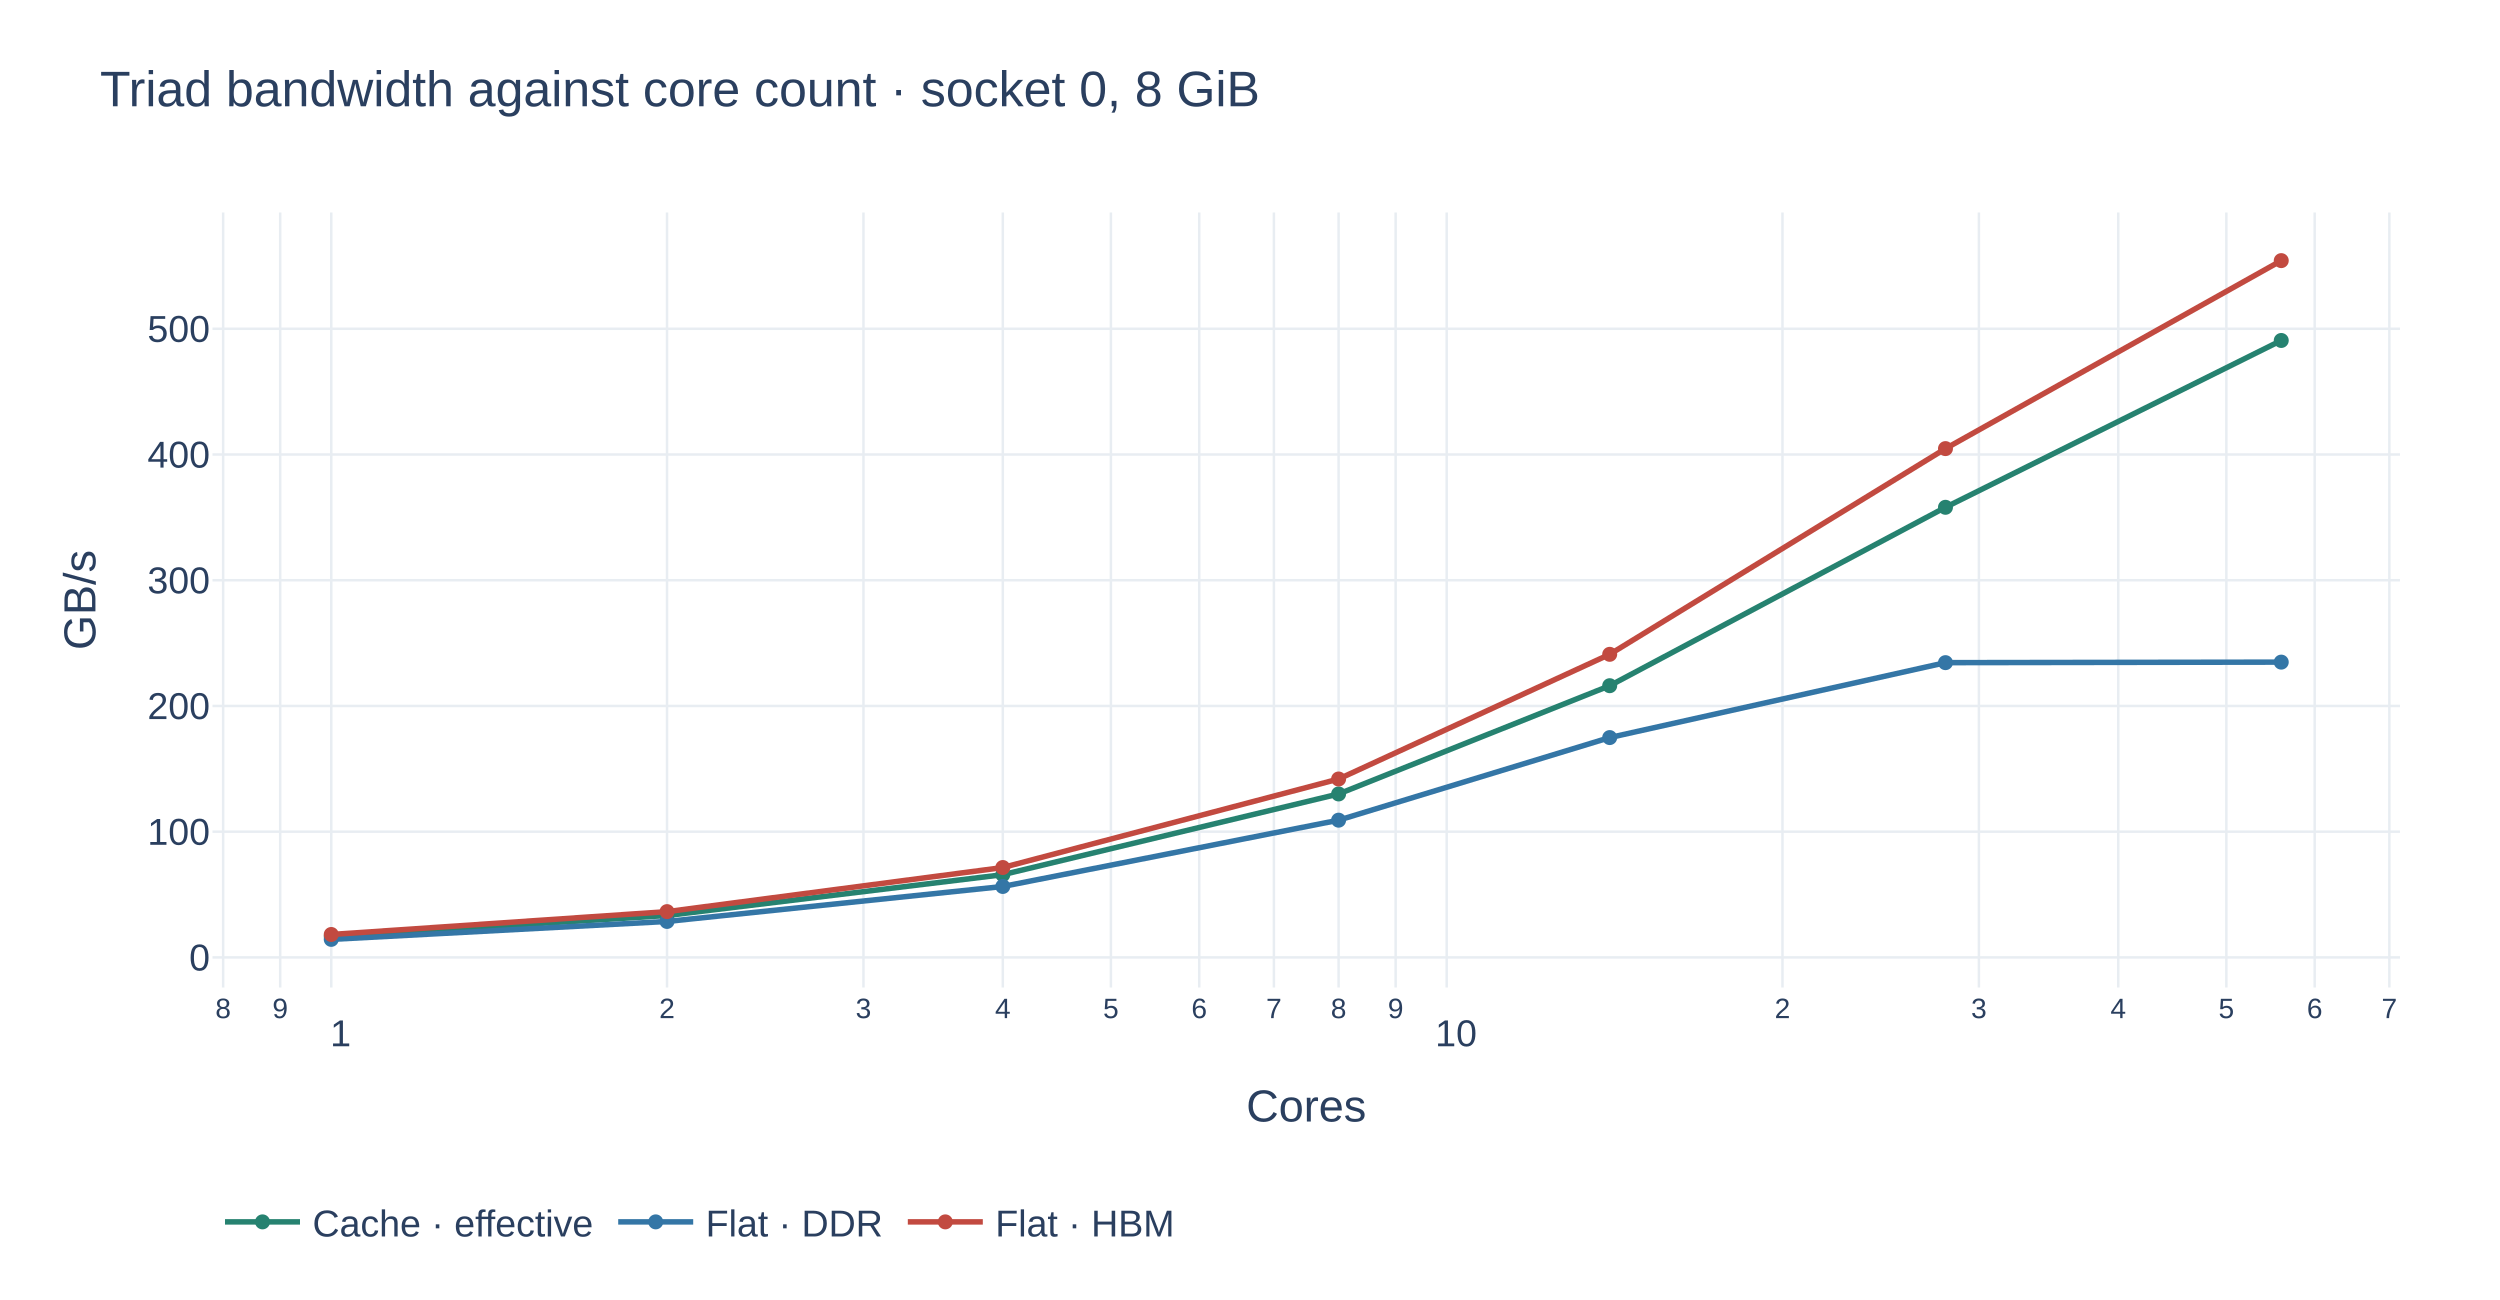
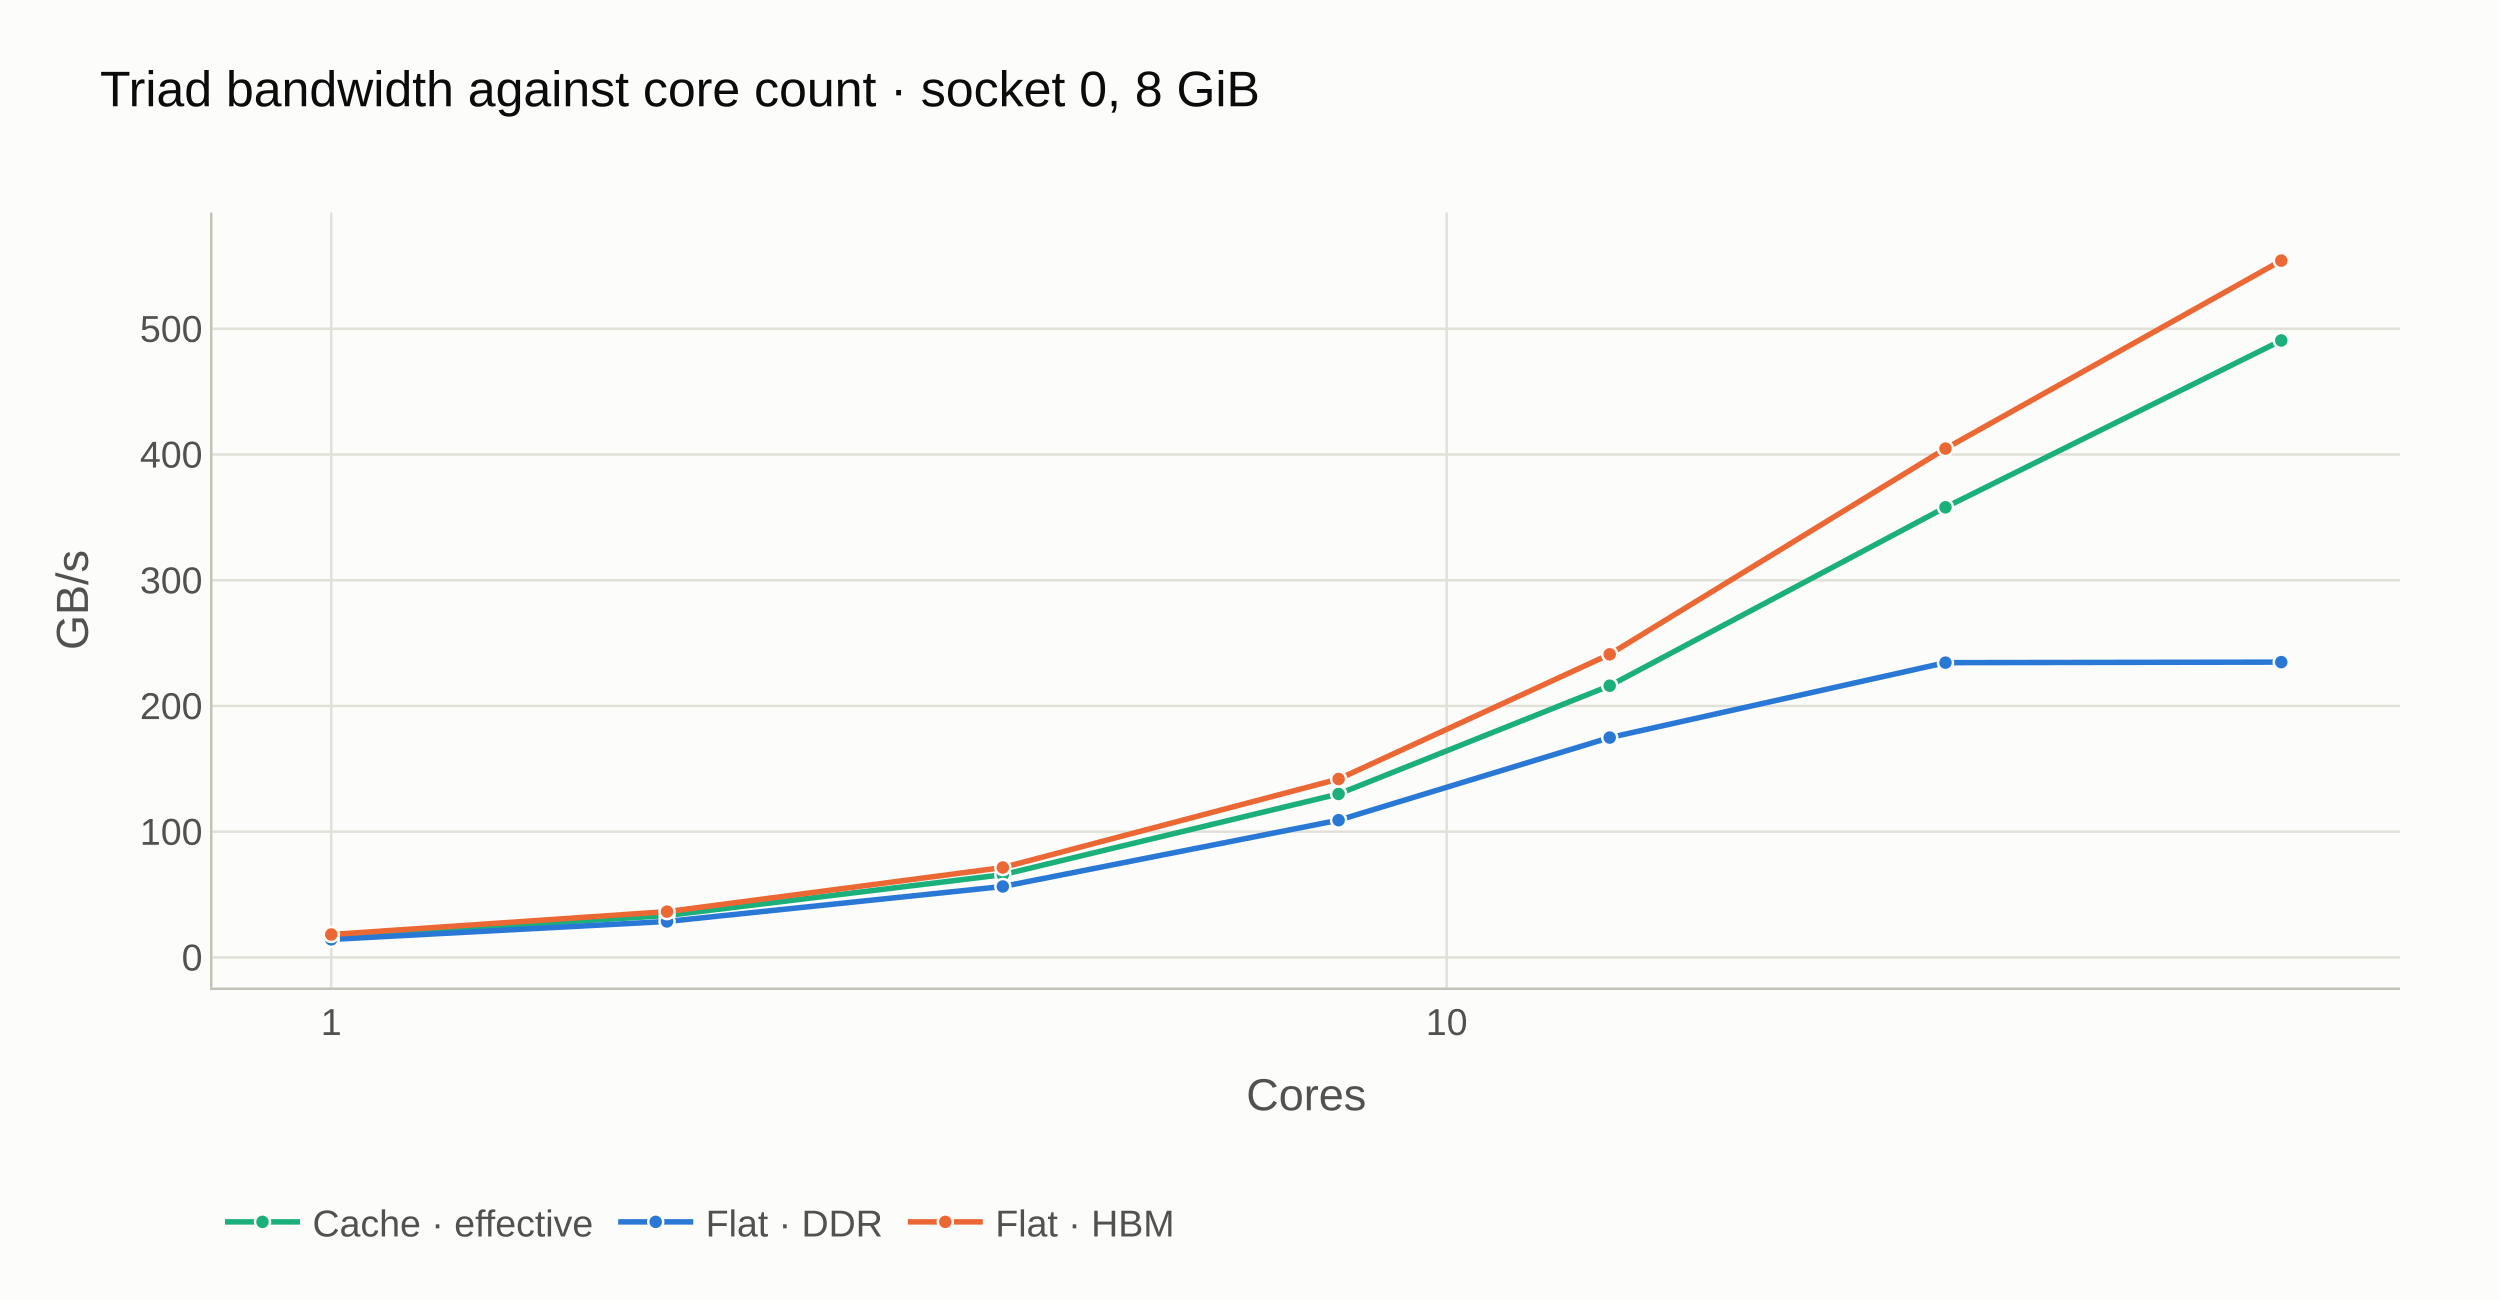
<svg xmlns="http://www.w3.org/2000/svg" class="main-svg" width="1000" height="520" style="" viewBox="0 0 1000 520">
-   <rect x="0" y="0" width="1000" height="520" style="fill: rgb(255, 255, 255); fill-opacity: 1;" />
-   <defs id="defs-aff7d5">
+   <rect x="0" y="0" width="1000" height="520" style="fill: rgb(252, 252, 251); fill-opacity: 1;" />
+   <defs id="defs-4c25c3">
    <g class="clips">
-       <clipPath id="clipaff7d5xyplot" class="plotclip">
+       <clipPath id="clip4c25c3xyplot" class="plotclip">
        <rect width="875" height="310" />
      </clipPath>
-       <clipPath class="axesclip" id="clipaff7d5x">
+       <clipPath class="axesclip" id="clip4c25c3x">
        <rect x="85" y="0" width="875" height="520" />
      </clipPath>
-       <clipPath class="axesclip" id="clipaff7d5y">
+       <clipPath class="axesclip" id="clip4c25c3y">
        <rect x="0" y="85" width="1000" height="310" />
      </clipPath>
-       <clipPath class="axesclip" id="clipaff7d5xy">
+       <clipPath class="axesclip" id="clip4c25c3xy">
        <rect x="85" y="85" width="875" height="310" />
      </clipPath>
    </g>
    <g class="gradients" />
    <g class="patterns" />
  </defs>
  <g class="bglayer" />
  <g class="layer-below">
    <g class="imagelayer" />
    <g class="shapelayer" />
  </g>
  <g class="cartesianlayer">
    <g class="subplot xy">
      <g class="layer-subplot">
        <g class="shapelayer" />
        <g class="imagelayer" />
      </g>
      <g class="minor-gridlayer">
        <g class="x" />
        <g class="y" />
      </g>
      <g class="gridlayer">
        <g class="x">
-           <path class="xgrid crisp" transform="translate(89.26,0)" d="M0,85v310" style="stroke: rgb(232, 237, 242); stroke-opacity: 1; stroke-width: 1px;" />
-           <path class="xgrid crisp" transform="translate(112.08,0)" d="M0,85v310" style="stroke: rgb(232, 237, 242); stroke-opacity: 1; stroke-width: 1px;" />
-           <path class="xgrid crisp" transform="translate(132.5,0)" d="M0,85v310" style="stroke: rgb(232, 237, 242); stroke-opacity: 1; stroke-width: 1px;" />
-           <path class="xgrid crisp" transform="translate(266.81,0)" d="M0,85v310" style="stroke: rgb(232, 237, 242); stroke-opacity: 1; stroke-width: 1px;" />
-           <path class="xgrid crisp" transform="translate(345.38,0)" d="M0,85v310" style="stroke: rgb(232, 237, 242); stroke-opacity: 1; stroke-width: 1px;" />
-           <path class="xgrid crisp" transform="translate(401.12,0)" d="M0,85v310" style="stroke: rgb(232, 237, 242); stroke-opacity: 1; stroke-width: 1px;" />
-           <path class="xgrid crisp" transform="translate(444.36,0)" d="M0,85v310" style="stroke: rgb(232, 237, 242); stroke-opacity: 1; stroke-width: 1px;" />
-           <path class="xgrid crisp" transform="translate(479.69,0)" d="M0,85v310" style="stroke: rgb(232, 237, 242); stroke-opacity: 1; stroke-width: 1px;" />
-           <path class="xgrid crisp" transform="translate(509.56,0)" d="M0,85v310" style="stroke: rgb(232, 237, 242); stroke-opacity: 1; stroke-width: 1px;" />
-           <path class="xgrid crisp" transform="translate(535.44,0)" d="M0,85v310" style="stroke: rgb(232, 237, 242); stroke-opacity: 1; stroke-width: 1px;" />
-           <path class="xgrid crisp" transform="translate(558.26,0)" d="M0,85v310" style="stroke: rgb(232, 237, 242); stroke-opacity: 1; stroke-width: 1px;" />
-           <path class="xgrid crisp" transform="translate(578.68,0)" d="M0,85v310" style="stroke: rgb(232, 237, 242); stroke-opacity: 1; stroke-width: 1px;" />
-           <path class="xgrid crisp" transform="translate(712.99,0)" d="M0,85v310" style="stroke: rgb(232, 237, 242); stroke-opacity: 1; stroke-width: 1px;" />
-           <path class="xgrid crisp" transform="translate(791.56,0)" d="M0,85v310" style="stroke: rgb(232, 237, 242); stroke-opacity: 1; stroke-width: 1px;" />
-           <path class="xgrid crisp" transform="translate(847.3,0)" d="M0,85v310" style="stroke: rgb(232, 237, 242); stroke-opacity: 1; stroke-width: 1px;" />
-           <path class="xgrid crisp" transform="translate(890.54,0)" d="M0,85v310" style="stroke: rgb(232, 237, 242); stroke-opacity: 1; stroke-width: 1px;" />
-           <path class="xgrid crisp" transform="translate(925.87,0)" d="M0,85v310" style="stroke: rgb(232, 237, 242); stroke-opacity: 1; stroke-width: 1px;" />
-           <path class="xgrid crisp" transform="translate(955.74,0)" d="M0,85v310" style="stroke: rgb(232, 237, 242); stroke-opacity: 1; stroke-width: 1px;" />
+           <path class="xgrid crisp" transform="translate(132.5,0)" d="M0,85v310" style="stroke: rgb(225, 224, 217); stroke-opacity: 1; stroke-width: 1px;" />
+           <path class="xgrid crisp" transform="translate(578.68,0)" d="M0,85v310" style="stroke: rgb(225, 224, 217); stroke-opacity: 1; stroke-width: 1px;" />
        </g>
        <g class="y">
-           <path class="ygrid crisp" transform="translate(0,382.96)" d="M85,0h875" style="stroke: rgb(232, 237, 242); stroke-opacity: 1; stroke-width: 1px;" />
-           <path class="ygrid crisp" transform="translate(0,332.67)" d="M85,0h875" style="stroke: rgb(232, 237, 242); stroke-opacity: 1; stroke-width: 1px;" />
-           <path class="ygrid crisp" transform="translate(0,282.38)" d="M85,0h875" style="stroke: rgb(232, 237, 242); stroke-opacity: 1; stroke-width: 1px;" />
-           <path class="ygrid crisp" transform="translate(0,232.09)" d="M85,0h875" style="stroke: rgb(232, 237, 242); stroke-opacity: 1; stroke-width: 1px;" />
-           <path class="ygrid crisp" transform="translate(0,181.8)" d="M85,0h875" style="stroke: rgb(232, 237, 242); stroke-opacity: 1; stroke-width: 1px;" />
-           <path class="ygrid crisp" transform="translate(0,131.51)" d="M85,0h875" style="stroke: rgb(232, 237, 242); stroke-opacity: 1; stroke-width: 1px;" />
+           <path class="ygrid crisp" transform="translate(0,382.96)" d="M85,0h875" style="stroke: rgb(225, 224, 217); stroke-opacity: 1; stroke-width: 1px;" />
+           <path class="ygrid crisp" transform="translate(0,332.67)" d="M85,0h875" style="stroke: rgb(225, 224, 217); stroke-opacity: 1; stroke-width: 1px;" />
+           <path class="ygrid crisp" transform="translate(0,282.38)" d="M85,0h875" style="stroke: rgb(225, 224, 217); stroke-opacity: 1; stroke-width: 1px;" />
+           <path class="ygrid crisp" transform="translate(0,232.09)" d="M85,0h875" style="stroke: rgb(225, 224, 217); stroke-opacity: 1; stroke-width: 1px;" />
+           <path class="ygrid crisp" transform="translate(0,181.8)" d="M85,0h875" style="stroke: rgb(225, 224, 217); stroke-opacity: 1; stroke-width: 1px;" />
+           <path class="ygrid crisp" transform="translate(0,131.51)" d="M85,0h875" style="stroke: rgb(225, 224, 217); stroke-opacity: 1; stroke-width: 1px;" />
        </g>
      </g>
      <g class="zerolinelayer" />
      <g class="layer-between">
        <g class="shapelayer" />
        <g class="imagelayer" />
      </g>
      <path class="xlines-below" />
      <path class="ylines-below" />
      <g class="overlines-below" />
      <g class="xaxislayer-below" />
      <g class="yaxislayer-below" />
      <g class="overaxes-below" />
      <g class="overplot">
-         <g class="xy" transform="translate(85,85)" clip-path="url(#clipaff7d5xyplot)">
+         <g class="xy" transform="translate(85,85)" clip-path="url(#clip4c25c3xyplot)">
          <g class="scatterlayer mlayer">
-             <g class="trace scatter tracecc42e3" style="stroke-miterlimit: 2; opacity: 1;">
+             <g class="trace scatter trace22f6c6" style="stroke-miterlimit: 2; opacity: 1;">
              <g class="fills" />
              <g class="errorbars" />
              <g class="lines">
-                 <path class="js-line" d="M47.5,289.57L181.81,281.2L316.12,264.87L450.44,232.58L558.88,189.28L693.19,117.92L827.5,51.19" style="vector-effect: none; fill: none; stroke: rgb(38, 130, 112); stroke-opacity: 1; stroke-width: 2.2px; opacity: 1;" />
+                 <path class="js-line" d="M47.5,289.57L181.81,281.2L316.12,264.87L450.44,232.58L558.88,189.28L693.19,117.92L827.5,51.19" style="vector-effect: none; fill: none; stroke: rgb(27, 175, 122); stroke-opacity: 1; stroke-width: 2.2px; opacity: 1;" />
              </g>
              <g class="points">
-                 <path class="point" transform="translate(47.5,289.57)" d="M3,0A3,3 0 1,1 0,-3A3,3 0 0,1 3,0Z" style="opacity: 1; stroke-width: 0px; fill: rgb(38, 130, 112); fill-opacity: 1;" />
-                 <path class="point" transform="translate(181.81,281.2)" d="M3,0A3,3 0 1,1 0,-3A3,3 0 0,1 3,0Z" style="opacity: 1; stroke-width: 0px; fill: rgb(38, 130, 112); fill-opacity: 1;" />
-                 <path class="point" transform="translate(316.12,264.87)" d="M3,0A3,3 0 1,1 0,-3A3,3 0 0,1 3,0Z" style="opacity: 1; stroke-width: 0px; fill: rgb(38, 130, 112); fill-opacity: 1;" />
-                 <path class="point" transform="translate(450.44,232.58)" d="M3,0A3,3 0 1,1 0,-3A3,3 0 0,1 3,0Z" style="opacity: 1; stroke-width: 0px; fill: rgb(38, 130, 112); fill-opacity: 1;" />
-                 <path class="point" transform="translate(558.88,189.28)" d="M3,0A3,3 0 1,1 0,-3A3,3 0 0,1 3,0Z" style="opacity: 1; stroke-width: 0px; fill: rgb(38, 130, 112); fill-opacity: 1;" />
-                 <path class="point" transform="translate(693.19,117.92)" d="M3,0A3,3 0 1,1 0,-3A3,3 0 0,1 3,0Z" style="opacity: 1; stroke-width: 0px; fill: rgb(38, 130, 112); fill-opacity: 1;" />
-                 <path class="point" transform="translate(827.5,51.19)" d="M3,0A3,3 0 1,1 0,-3A3,3 0 0,1 3,0Z" style="opacity: 1; stroke-width: 0px; fill: rgb(38, 130, 112); fill-opacity: 1;" />
+                 <path class="point" transform="translate(47.5,289.57)" d="M3,0A3,3 0 1,1 0,-3A3,3 0 0,1 3,0Z" style="opacity: 1; stroke-width: 1px; fill: rgb(27, 175, 122); fill-opacity: 1; stroke: rgb(252, 252, 251); stroke-opacity: 1;" />
+                 <path class="point" transform="translate(181.81,281.2)" d="M3,0A3,3 0 1,1 0,-3A3,3 0 0,1 3,0Z" style="opacity: 1; stroke-width: 1px; fill: rgb(27, 175, 122); fill-opacity: 1; stroke: rgb(252, 252, 251); stroke-opacity: 1;" />
+                 <path class="point" transform="translate(316.12,264.87)" d="M3,0A3,3 0 1,1 0,-3A3,3 0 0,1 3,0Z" style="opacity: 1; stroke-width: 1px; fill: rgb(27, 175, 122); fill-opacity: 1; stroke: rgb(252, 252, 251); stroke-opacity: 1;" />
+                 <path class="point" transform="translate(450.44,232.58)" d="M3,0A3,3 0 1,1 0,-3A3,3 0 0,1 3,0Z" style="opacity: 1; stroke-width: 1px; fill: rgb(27, 175, 122); fill-opacity: 1; stroke: rgb(252, 252, 251); stroke-opacity: 1;" />
+                 <path class="point" transform="translate(558.88,189.28)" d="M3,0A3,3 0 1,1 0,-3A3,3 0 0,1 3,0Z" style="opacity: 1; stroke-width: 1px; fill: rgb(27, 175, 122); fill-opacity: 1; stroke: rgb(252, 252, 251); stroke-opacity: 1;" />
+                 <path class="point" transform="translate(693.19,117.92)" d="M3,0A3,3 0 1,1 0,-3A3,3 0 0,1 3,0Z" style="opacity: 1; stroke-width: 1px; fill: rgb(27, 175, 122); fill-opacity: 1; stroke: rgb(252, 252, 251); stroke-opacity: 1;" />
+                 <path class="point" transform="translate(827.5,51.19)" d="M3,0A3,3 0 1,1 0,-3A3,3 0 0,1 3,0Z" style="opacity: 1; stroke-width: 1px; fill: rgb(27, 175, 122); fill-opacity: 1; stroke: rgb(252, 252, 251); stroke-opacity: 1;" />
              </g>
              <g class="text" />
            </g>
-             <g class="trace scatter trace7f58d9" style="stroke-miterlimit: 2; opacity: 1;">
+             <g class="trace scatter trace78d4af" style="stroke-miterlimit: 2; opacity: 1;">
              <g class="fills" />
              <g class="errorbars" />
              <g class="lines">
-                 <path class="js-line" d="M47.5,290.75L181.81,283.58L316.12,269.59L450.44,243.07L558.88,210.03L693.19,180.06L827.5,179.85" style="vector-effect: none; fill: none; stroke: rgb(52, 118, 166); stroke-opacity: 1; stroke-width: 2.2px; opacity: 1;" />
+                 <path class="js-line" d="M47.5,290.75L181.81,283.58L316.12,269.59L450.44,243.07L558.88,210.03L693.19,180.06L827.5,179.85" style="vector-effect: none; fill: none; stroke: rgb(42, 120, 214); stroke-opacity: 1; stroke-width: 2.2px; opacity: 1;" />
              </g>
              <g class="points">
-                 <path class="point" transform="translate(47.5,290.75)" d="M3,0A3,3 0 1,1 0,-3A3,3 0 0,1 3,0Z" style="opacity: 1; stroke-width: 0px; fill: rgb(52, 118, 166); fill-opacity: 1;" />
-                 <path class="point" transform="translate(181.81,283.58)" d="M3,0A3,3 0 1,1 0,-3A3,3 0 0,1 3,0Z" style="opacity: 1; stroke-width: 0px; fill: rgb(52, 118, 166); fill-opacity: 1;" />
-                 <path class="point" transform="translate(316.12,269.59)" d="M3,0A3,3 0 1,1 0,-3A3,3 0 0,1 3,0Z" style="opacity: 1; stroke-width: 0px; fill: rgb(52, 118, 166); fill-opacity: 1;" />
-                 <path class="point" transform="translate(450.44,243.07)" d="M3,0A3,3 0 1,1 0,-3A3,3 0 0,1 3,0Z" style="opacity: 1; stroke-width: 0px; fill: rgb(52, 118, 166); fill-opacity: 1;" />
-                 <path class="point" transform="translate(558.88,210.03)" d="M3,0A3,3 0 1,1 0,-3A3,3 0 0,1 3,0Z" style="opacity: 1; stroke-width: 0px; fill: rgb(52, 118, 166); fill-opacity: 1;" />
-                 <path class="point" transform="translate(693.19,180.06)" d="M3,0A3,3 0 1,1 0,-3A3,3 0 0,1 3,0Z" style="opacity: 1; stroke-width: 0px; fill: rgb(52, 118, 166); fill-opacity: 1;" />
-                 <path class="point" transform="translate(827.5,179.85)" d="M3,0A3,3 0 1,1 0,-3A3,3 0 0,1 3,0Z" style="opacity: 1; stroke-width: 0px; fill: rgb(52, 118, 166); fill-opacity: 1;" />
+                 <path class="point" transform="translate(47.5,290.75)" d="M3,0A3,3 0 1,1 0,-3A3,3 0 0,1 3,0Z" style="opacity: 1; stroke-width: 1px; fill: rgb(42, 120, 214); fill-opacity: 1; stroke: rgb(252, 252, 251); stroke-opacity: 1;" />
+                 <path class="point" transform="translate(181.81,283.58)" d="M3,0A3,3 0 1,1 0,-3A3,3 0 0,1 3,0Z" style="opacity: 1; stroke-width: 1px; fill: rgb(42, 120, 214); fill-opacity: 1; stroke: rgb(252, 252, 251); stroke-opacity: 1;" />
+                 <path class="point" transform="translate(316.12,269.59)" d="M3,0A3,3 0 1,1 0,-3A3,3 0 0,1 3,0Z" style="opacity: 1; stroke-width: 1px; fill: rgb(42, 120, 214); fill-opacity: 1; stroke: rgb(252, 252, 251); stroke-opacity: 1;" />
+                 <path class="point" transform="translate(450.44,243.07)" d="M3,0A3,3 0 1,1 0,-3A3,3 0 0,1 3,0Z" style="opacity: 1; stroke-width: 1px; fill: rgb(42, 120, 214); fill-opacity: 1; stroke: rgb(252, 252, 251); stroke-opacity: 1;" />
+                 <path class="point" transform="translate(558.88,210.03)" d="M3,0A3,3 0 1,1 0,-3A3,3 0 0,1 3,0Z" style="opacity: 1; stroke-width: 1px; fill: rgb(42, 120, 214); fill-opacity: 1; stroke: rgb(252, 252, 251); stroke-opacity: 1;" />
+                 <path class="point" transform="translate(693.19,180.06)" d="M3,0A3,3 0 1,1 0,-3A3,3 0 0,1 3,0Z" style="opacity: 1; stroke-width: 1px; fill: rgb(42, 120, 214); fill-opacity: 1; stroke: rgb(252, 252, 251); stroke-opacity: 1;" />
+                 <path class="point" transform="translate(827.5,179.85)" d="M3,0A3,3 0 1,1 0,-3A3,3 0 0,1 3,0Z" style="opacity: 1; stroke-width: 1px; fill: rgb(42, 120, 214); fill-opacity: 1; stroke: rgb(252, 252, 251); stroke-opacity: 1;" />
              </g>
              <g class="text" />
            </g>
-             <g class="trace scatter tracec62cce" style="stroke-miterlimit: 2; opacity: 1;">
+             <g class="trace scatter trace1a3c90" style="stroke-miterlimit: 2; opacity: 1;">
              <g class="fills" />
              <g class="errorbars" />
              <g class="lines">
-                 <path class="js-line" d="M47.5,288.79L181.81,279.65L316.12,262.01L450.44,226.6L558.88,176.73L693.19,94.44L827.5,19.25" style="vector-effect: none; fill: none; stroke: rgb(194, 74, 64); stroke-opacity: 1; stroke-width: 2.2px; opacity: 1;" />
+                 <path class="js-line" d="M47.5,288.79L181.81,279.65L316.12,262.01L450.44,226.6L558.88,176.73L693.19,94.44L827.5,19.25" style="vector-effect: none; fill: none; stroke: rgb(235, 104, 52); stroke-opacity: 1; stroke-width: 2.2px; opacity: 1;" />
              </g>
              <g class="points">
-                 <path class="point" transform="translate(47.5,288.79)" d="M3,0A3,3 0 1,1 0,-3A3,3 0 0,1 3,0Z" style="opacity: 1; stroke-width: 0px; fill: rgb(194, 74, 64); fill-opacity: 1;" />
-                 <path class="point" transform="translate(181.81,279.65)" d="M3,0A3,3 0 1,1 0,-3A3,3 0 0,1 3,0Z" style="opacity: 1; stroke-width: 0px; fill: rgb(194, 74, 64); fill-opacity: 1;" />
-                 <path class="point" transform="translate(316.12,262.01)" d="M3,0A3,3 0 1,1 0,-3A3,3 0 0,1 3,0Z" style="opacity: 1; stroke-width: 0px; fill: rgb(194, 74, 64); fill-opacity: 1;" />
-                 <path class="point" transform="translate(450.44,226.6)" d="M3,0A3,3 0 1,1 0,-3A3,3 0 0,1 3,0Z" style="opacity: 1; stroke-width: 0px; fill: rgb(194, 74, 64); fill-opacity: 1;" />
-                 <path class="point" transform="translate(558.88,176.73)" d="M3,0A3,3 0 1,1 0,-3A3,3 0 0,1 3,0Z" style="opacity: 1; stroke-width: 0px; fill: rgb(194, 74, 64); fill-opacity: 1;" />
-                 <path class="point" transform="translate(693.19,94.44)" d="M3,0A3,3 0 1,1 0,-3A3,3 0 0,1 3,0Z" style="opacity: 1; stroke-width: 0px; fill: rgb(194, 74, 64); fill-opacity: 1;" />
-                 <path class="point" transform="translate(827.5,19.25)" d="M3,0A3,3 0 1,1 0,-3A3,3 0 0,1 3,0Z" style="opacity: 1; stroke-width: 0px; fill: rgb(194, 74, 64); fill-opacity: 1;" />
+                 <path class="point" transform="translate(47.5,288.79)" d="M3,0A3,3 0 1,1 0,-3A3,3 0 0,1 3,0Z" style="opacity: 1; stroke-width: 1px; fill: rgb(235, 104, 52); fill-opacity: 1; stroke: rgb(252, 252, 251); stroke-opacity: 1;" />
+                 <path class="point" transform="translate(181.81,279.65)" d="M3,0A3,3 0 1,1 0,-3A3,3 0 0,1 3,0Z" style="opacity: 1; stroke-width: 1px; fill: rgb(235, 104, 52); fill-opacity: 1; stroke: rgb(252, 252, 251); stroke-opacity: 1;" />
+                 <path class="point" transform="translate(316.12,262.01)" d="M3,0A3,3 0 1,1 0,-3A3,3 0 0,1 3,0Z" style="opacity: 1; stroke-width: 1px; fill: rgb(235, 104, 52); fill-opacity: 1; stroke: rgb(252, 252, 251); stroke-opacity: 1;" />
+                 <path class="point" transform="translate(450.44,226.6)" d="M3,0A3,3 0 1,1 0,-3A3,3 0 0,1 3,0Z" style="opacity: 1; stroke-width: 1px; fill: rgb(235, 104, 52); fill-opacity: 1; stroke: rgb(252, 252, 251); stroke-opacity: 1;" />
+                 <path class="point" transform="translate(558.88,176.73)" d="M3,0A3,3 0 1,1 0,-3A3,3 0 0,1 3,0Z" style="opacity: 1; stroke-width: 1px; fill: rgb(235, 104, 52); fill-opacity: 1; stroke: rgb(252, 252, 251); stroke-opacity: 1;" />
+                 <path class="point" transform="translate(693.19,94.44)" d="M3,0A3,3 0 1,1 0,-3A3,3 0 0,1 3,0Z" style="opacity: 1; stroke-width: 1px; fill: rgb(235, 104, 52); fill-opacity: 1; stroke: rgb(252, 252, 251); stroke-opacity: 1;" />
+                 <path class="point" transform="translate(827.5,19.25)" d="M3,0A3,3 0 1,1 0,-3A3,3 0 0,1 3,0Z" style="opacity: 1; stroke-width: 1px; fill: rgb(235, 104, 52); fill-opacity: 1; stroke: rgb(252, 252, 251); stroke-opacity: 1;" />
              </g>
              <g class="text" />
            </g>
          </g>
        </g>
      </g>
      <g class="zerolinelayer-above" />
-       <path class="xlines-above crisp" d="M0,0" style="fill: none;" />
-       <path class="ylines-above crisp" d="M0,0" style="fill: none;" />
+       <path class="xlines-above crisp" d="M84,395.5H960" style="fill: none; stroke-width: 1px; stroke: rgb(195, 194, 183); stroke-opacity: 1;" />
+       <path class="ylines-above crisp" d="M84.5,85V395" style="fill: none; stroke-width: 1px; stroke: rgb(195, 194, 183); stroke-opacity: 1;" />
      <g class="overlines-above" />
      <g class="xaxislayer-above">
        <g class="xtick">
-           <text text-anchor="middle" x="0" y="407.25" transform="translate(89.26,0)" style="font-family: Arial; font-size: 11.25px; fill: rgb(42, 63, 95); fill-opacity: 1; white-space: pre;">8</text>
+           <text text-anchor="middle" x="0" y="414" transform="translate(132.5,0)" style="font-family: Arial; font-size: 15px; fill: rgb(82, 81, 78); fill-opacity: 1; white-space: pre;">1</text>
        </g>
        <g class="xtick">
-           <text text-anchor="middle" x="0" y="407.25" style="font-family: Arial; font-size: 11.25px; fill: rgb(42, 63, 95); fill-opacity: 1; white-space: pre;" transform="translate(112.08,0)">9</text>
-         </g>
-         <g class="xtick">
-           <text text-anchor="middle" x="3.75" y="418.5" style="font-family: Arial; font-size: 15px; fill: rgb(42, 63, 95); fill-opacity: 1; white-space: pre;" transform="translate(132.5,0)">1</text>
-         </g>
-         <g class="xtick">
-           <text text-anchor="middle" x="0" y="407.25" style="font-family: Arial; font-size: 11.25px; fill: rgb(42, 63, 95); fill-opacity: 1; white-space: pre;" transform="translate(266.81,0)">2</text>
-         </g>
-         <g class="xtick">
-           <text text-anchor="middle" x="0" y="407.25" style="font-family: Arial; font-size: 11.25px; fill: rgb(42, 63, 95); fill-opacity: 1; white-space: pre;" transform="translate(345.38,0)">3</text>
-         </g>
-         <g class="xtick">
-           <text text-anchor="middle" x="0" y="407.25" style="font-family: Arial; font-size: 11.25px; fill: rgb(42, 63, 95); fill-opacity: 1; white-space: pre;" transform="translate(401.12,0)">4</text>
-         </g>
-         <g class="xtick">
-           <text text-anchor="middle" x="0" y="407.25" style="font-family: Arial; font-size: 11.25px; fill: rgb(42, 63, 95); fill-opacity: 1; white-space: pre;" transform="translate(444.36,0)">5</text>
-         </g>
-         <g class="xtick">
-           <text text-anchor="middle" x="0" y="407.25" style="font-family: Arial; font-size: 11.25px; fill: rgb(42, 63, 95); fill-opacity: 1; white-space: pre;" transform="translate(479.69,0)">6</text>
-         </g>
-         <g class="xtick">
-           <text text-anchor="middle" x="0" y="407.25" style="font-family: Arial; font-size: 11.25px; fill: rgb(42, 63, 95); fill-opacity: 1; white-space: pre;" transform="translate(509.56,0)">7</text>
-         </g>
-         <g class="xtick">
-           <text text-anchor="middle" x="0" y="407.25" style="font-family: Arial; font-size: 11.25px; fill: rgb(42, 63, 95); fill-opacity: 1; white-space: pre;" transform="translate(535.44,0)">8</text>
-         </g>
-         <g class="xtick">
-           <text text-anchor="middle" x="0" y="407.25" style="font-family: Arial; font-size: 11.25px; fill: rgb(42, 63, 95); fill-opacity: 1; white-space: pre;" transform="translate(558.26,0)">9</text>
-         </g>
-         <g class="xtick">
-           <text text-anchor="middle" x="3.75" y="418.5" style="font-family: Arial; font-size: 15px; fill: rgb(42, 63, 95); fill-opacity: 1; white-space: pre;" transform="translate(578.68,0)">10</text>
-         </g>
-         <g class="xtick">
-           <text text-anchor="middle" x="0" y="407.25" style="font-family: Arial; font-size: 11.25px; fill: rgb(42, 63, 95); fill-opacity: 1; white-space: pre;" transform="translate(712.99,0)">2</text>
-         </g>
-         <g class="xtick">
-           <text text-anchor="middle" x="0" y="407.25" style="font-family: Arial; font-size: 11.25px; fill: rgb(42, 63, 95); fill-opacity: 1; white-space: pre;" transform="translate(791.56,0)">3</text>
-         </g>
-         <g class="xtick">
-           <text text-anchor="middle" x="0" y="407.25" style="font-family: Arial; font-size: 11.25px; fill: rgb(42, 63, 95); fill-opacity: 1; white-space: pre;" transform="translate(847.3,0)">4</text>
-         </g>
-         <g class="xtick">
-           <text text-anchor="middle" x="0" y="407.25" style="font-family: Arial; font-size: 11.25px; fill: rgb(42, 63, 95); fill-opacity: 1; white-space: pre;" transform="translate(890.54,0)">5</text>
-         </g>
-         <g class="xtick">
-           <text text-anchor="middle" x="0" y="407.25" style="font-family: Arial; font-size: 11.25px; fill: rgb(42, 63, 95); fill-opacity: 1; white-space: pre;" transform="translate(925.87,0)">6</text>
-         </g>
-         <g class="xtick">
-           <text text-anchor="middle" x="0" y="407.25" style="font-family: Arial; font-size: 11.25px; fill: rgb(42, 63, 95); fill-opacity: 1; white-space: pre;" transform="translate(955.74,0)">7</text>
+           <text text-anchor="middle" x="0" y="414" style="font-family: Arial; font-size: 15px; fill: rgb(82, 81, 78); fill-opacity: 1; white-space: pre;" transform="translate(578.68,0)">10</text>
        </g>
      </g>
      <g class="yaxislayer-above">
        <g class="ytick">
-           <text text-anchor="end" x="84" y="5.25" transform="translate(0,382.96)" style="font-family: Arial; font-size: 15px; fill: rgb(42, 63, 95); fill-opacity: 1; white-space: pre;">0</text>
-         </g>
-         <g class="ytick">
-           <text text-anchor="end" x="84" y="5.25" style="font-family: Arial; font-size: 15px; fill: rgb(42, 63, 95); fill-opacity: 1; white-space: pre;" transform="translate(0,332.67)">100</text>
-         </g>
-         <g class="ytick">
-           <text text-anchor="end" x="84" y="5.25" style="font-family: Arial; font-size: 15px; fill: rgb(42, 63, 95); fill-opacity: 1; white-space: pre;" transform="translate(0,282.38)">200</text>
-         </g>
-         <g class="ytick">
-           <text text-anchor="end" x="84" y="5.25" style="font-family: Arial; font-size: 15px; fill: rgb(42, 63, 95); fill-opacity: 1; white-space: pre;" transform="translate(0,232.09)">300</text>
-         </g>
-         <g class="ytick">
-           <text text-anchor="end" x="84" y="5.25" style="font-family: Arial; font-size: 15px; fill: rgb(42, 63, 95); fill-opacity: 1; white-space: pre;" transform="translate(0,181.8)">400</text>
-         </g>
-         <g class="ytick">
-           <text text-anchor="end" x="84" y="5.25" style="font-family: Arial; font-size: 15px; fill: rgb(42, 63, 95); fill-opacity: 1; white-space: pre;" transform="translate(0,131.51)">500</text>
+           <text text-anchor="end" x="81" y="5.25" transform="translate(0,382.96)" style="font-family: Arial; font-size: 15px; fill: rgb(82, 81, 78); fill-opacity: 1; white-space: pre;">0</text>
+         </g>
+         <g class="ytick">
+           <text text-anchor="end" x="81" y="5.25" style="font-family: Arial; font-size: 15px; fill: rgb(82, 81, 78); fill-opacity: 1; white-space: pre;" transform="translate(0,332.67)">100</text>
+         </g>
+         <g class="ytick">
+           <text text-anchor="end" x="81" y="5.25" style="font-family: Arial; font-size: 15px; fill: rgb(82, 81, 78); fill-opacity: 1; white-space: pre;" transform="translate(0,282.38)">200</text>
+         </g>
+         <g class="ytick">
+           <text text-anchor="end" x="81" y="5.25" style="font-family: Arial; font-size: 15px; fill: rgb(82, 81, 78); fill-opacity: 1; white-space: pre;" transform="translate(0,232.09)">300</text>
+         </g>
+         <g class="ytick">
+           <text text-anchor="end" x="81" y="5.25" style="font-family: Arial; font-size: 15px; fill: rgb(82, 81, 78); fill-opacity: 1; white-space: pre;" transform="translate(0,181.8)">400</text>
+         </g>
+         <g class="ytick">
+           <text text-anchor="end" x="81" y="5.25" style="font-family: Arial; font-size: 15px; fill: rgb(82, 81, 78); fill-opacity: 1; white-space: pre;" transform="translate(0,131.51)">500</text>
        </g>
      </g>
      <g class="overaxes-above" />
    </g>
  </g>
  <g class="polarlayer" />
  <g class="smithlayer" />
  <g class="ternarylayer" />
  <g class="geolayer" />
  <g class="funnelarealayer" />
  <g class="pielayer" />
  <g class="iciclelayer" />
  <g class="treemaplayer" />
  <g class="sunburstlayer" />
  <g class="glimages" />
-   <defs id="topdefs-aff7d5">
+   <defs id="topdefs-4c25c3">
    <g class="clips" />
-     <clipPath id="legendaff7d5">
+     <clipPath id="legend4c25c3">
      <rect width="390" height="33" x="0" y="0" />
    </clipPath>
  </defs>
  <g class="layer-above">
    <g class="imagelayer" />
    <g class="shapelayer" />
  </g>
  <g class="infolayer">
    <g class="legend" pointer-events="all" transform="translate(85,472.5)">
-       <rect class="bg" shape-rendering="crispEdges" style="stroke: rgb(68, 68, 68); stroke-opacity: 1; fill: rgb(255, 255, 255); fill-opacity: 1; stroke-width: 0px;" width="390" height="33" x="0" y="0" />
-       <g class="scrollbox" transform="" clip-path="url(#legendaff7d5)">
+       <rect class="bg" shape-rendering="crispEdges" style="stroke: rgb(68, 68, 68); stroke-opacity: 1; fill: rgb(252, 252, 251); fill-opacity: 1; stroke-width: 0px;" width="390" height="33" x="0" y="0" />
+       <g class="scrollbox" transform="" clip-path="url(#legend4c25c3)">
        <g class="groups">
          <g class="traces" transform="translate(0,16.25)" style="opacity: 1;">
-             <text class="legendtext" text-anchor="start" x="40" y="5.85" style="font-family: Arial; font-size: 15px; fill: rgb(42, 63, 95); fill-opacity: 1; white-space: pre;">Cache · effective</text>
+             <text class="legendtext" text-anchor="start" x="40" y="5.85" style="font-family: Arial; font-size: 15px; fill: rgb(82, 81, 78); fill-opacity: 1; white-space: pre;">Cache · effective</text>
            <g class="layers" style="opacity: 1;">
              <g class="legendfill" />
              <g class="legendlines">
-                 <path class="js-line" d="M5,0h30" style="fill: none; stroke: rgb(38, 130, 112); stroke-opacity: 1; stroke-width: 2.2px;" />
+                 <path class="js-line" d="M5,0h30" style="fill: none; stroke: rgb(27, 175, 122); stroke-opacity: 1; stroke-width: 2.2px;" />
              </g>
              <g class="legendsymbols">
                <g class="legendpoints">
-                   <path class="scatterpts" transform="translate(20,0)" d="M3,0A3,3 0 1,1 0,-3A3,3 0 0,1 3,0Z" style="opacity: 1; stroke-width: 0px; fill: rgb(38, 130, 112); fill-opacity: 1;" />
+                   <path class="scatterpts" transform="translate(20,0)" d="M3,0A3,3 0 1,1 0,-3A3,3 0 0,1 3,0Z" style="opacity: 1; stroke-width: 1px; fill: rgb(27, 175, 122); fill-opacity: 1; stroke: rgb(252, 252, 251); stroke-opacity: 1;" />
                </g>
              </g>
            </g>
            <rect class="legendtoggle" x="0" y="-11.25" width="154.781" height="22.5" style="fill: rgb(0, 0, 0); fill-opacity: 0;" />
          </g>
          <g class="traces" transform="translate(157.2812,16.25)" style="opacity: 1;">
-             <text class="legendtext" text-anchor="start" x="40" y="5.85" style="font-family: Arial; font-size: 15px; fill: rgb(42, 63, 95); fill-opacity: 1; white-space: pre;">Flat · DDR</text>
+             <text class="legendtext" text-anchor="start" x="40" y="5.85" style="font-family: Arial; font-size: 15px; fill: rgb(82, 81, 78); fill-opacity: 1; white-space: pre;">Flat · DDR</text>
            <g class="layers" style="opacity: 1;">
              <g class="legendfill" />
              <g class="legendlines">
-                 <path class="js-line" d="M5,0h30" style="fill: none; stroke: rgb(52, 118, 166); stroke-opacity: 1; stroke-width: 2.2px;" />
+                 <path class="js-line" d="M5,0h30" style="fill: none; stroke: rgb(42, 120, 214); stroke-opacity: 1; stroke-width: 2.2px;" />
              </g>
              <g class="legendsymbols">
                <g class="legendpoints">
-                   <path class="scatterpts" transform="translate(20,0)" d="M3,0A3,3 0 1,1 0,-3A3,3 0 0,1 3,0Z" style="opacity: 1; stroke-width: 0px; fill: rgb(52, 118, 166); fill-opacity: 1;" />
+                   <path class="scatterpts" transform="translate(20,0)" d="M3,0A3,3 0 1,1 0,-3A3,3 0 0,1 3,0Z" style="opacity: 1; stroke-width: 1px; fill: rgb(42, 120, 214); fill-opacity: 1; stroke: rgb(252, 252, 251); stroke-opacity: 1;" />
                </g>
              </g>
            </g>
            <rect class="legendtoggle" x="0" y="-11.25" width="113.344" height="22.5" style="fill: rgb(0, 0, 0); fill-opacity: 0;" />
          </g>
          <g class="traces" transform="translate(273.125,16.25)" style="opacity: 1;">
-             <text class="legendtext" text-anchor="start" x="40" y="5.85" style="font-family: Arial; font-size: 15px; fill: rgb(42, 63, 95); fill-opacity: 1; white-space: pre;">Flat · HBM</text>
+             <text class="legendtext" text-anchor="start" x="40" y="5.85" style="font-family: Arial; font-size: 15px; fill: rgb(82, 81, 78); fill-opacity: 1; white-space: pre;">Flat · HBM</text>
            <g class="layers" style="opacity: 1;">
              <g class="legendfill" />
              <g class="legendlines">
-                 <path class="js-line" d="M5,0h30" style="fill: none; stroke: rgb(194, 74, 64); stroke-opacity: 1; stroke-width: 2.2px;" />
+                 <path class="js-line" d="M5,0h30" style="fill: none; stroke: rgb(235, 104, 52); stroke-opacity: 1; stroke-width: 2.2px;" />
              </g>
              <g class="legendsymbols">
                <g class="legendpoints">
-                   <path class="scatterpts" transform="translate(20,0)" d="M3,0A3,3 0 1,1 0,-3A3,3 0 0,1 3,0Z" style="opacity: 1; stroke-width: 0px; fill: rgb(194, 74, 64); fill-opacity: 1;" />
+                   <path class="scatterpts" transform="translate(20,0)" d="M3,0A3,3 0 1,1 0,-3A3,3 0 0,1 3,0Z" style="opacity: 1; stroke-width: 1px; fill: rgb(235, 104, 52); fill-opacity: 1; stroke: rgb(252, 252, 251); stroke-opacity: 1;" />
                </g>
              </g>
            </g>
            <rect class="legendtoggle" x="0" y="-11.25" width="114.172" height="22.5" style="fill: rgb(0, 0, 0); fill-opacity: 0;" />
          </g>
        </g>
      </g>
      <rect class="scrollbar" rx="20" ry="3" width="0" height="0" style="fill: rgb(128, 139, 164); fill-opacity: 1;" x="0" y="0" />
    </g>
    <g class="g-gtitle">
-       <text class="gtitle" x="40" y="42.5" text-anchor="start" dy="0em" style="opacity: 1; font-family: Arial; font-size: 20px; fill: rgb(42, 63, 95); fill-opacity: 1; white-space: pre;">Triad bandwidth against core count · socket 0, 8 GiB</text>
+       <text class="gtitle" x="40" y="42.5" text-anchor="start" dy="0em" style="opacity: 1; font-family: Arial; font-size: 20px; fill: rgb(11, 11, 11); fill-opacity: 1; white-space: pre;">Triad bandwidth against core count · socket 0, 8 GiB</text>
    </g>
    <g class="g-xtitle">
-       <text class="xtitle" x="522.5" y="448.6" text-anchor="middle" style="opacity: 1; font-family: Arial; font-size: 18px; fill: rgb(42, 63, 95); fill-opacity: 1; white-space: pre;">Cores</text>
+       <text class="xtitle" x="522.5" y="444.1" text-anchor="middle" style="opacity: 1; font-family: Arial; font-size: 18px; fill: rgb(82, 81, 78); fill-opacity: 1; white-space: pre;">Cores</text>
    </g>
    <g class="g-ytitle">
-       <text class="ytitle" transform="rotate(-90,38.16875,240)" x="38.169" y="240" text-anchor="middle" style="opacity: 1; font-family: Arial; font-size: 18px; fill: rgb(42, 63, 95); fill-opacity: 1; white-space: pre;">GB/s</text>
+       <text class="ytitle" transform="rotate(-90,35.16875,240)" x="35.169" y="240" text-anchor="middle" style="opacity: 1; font-family: Arial; font-size: 18px; fill: rgb(82, 81, 78); fill-opacity: 1; white-space: pre;">GB/s</text>
    </g>
  </g>
</svg>
